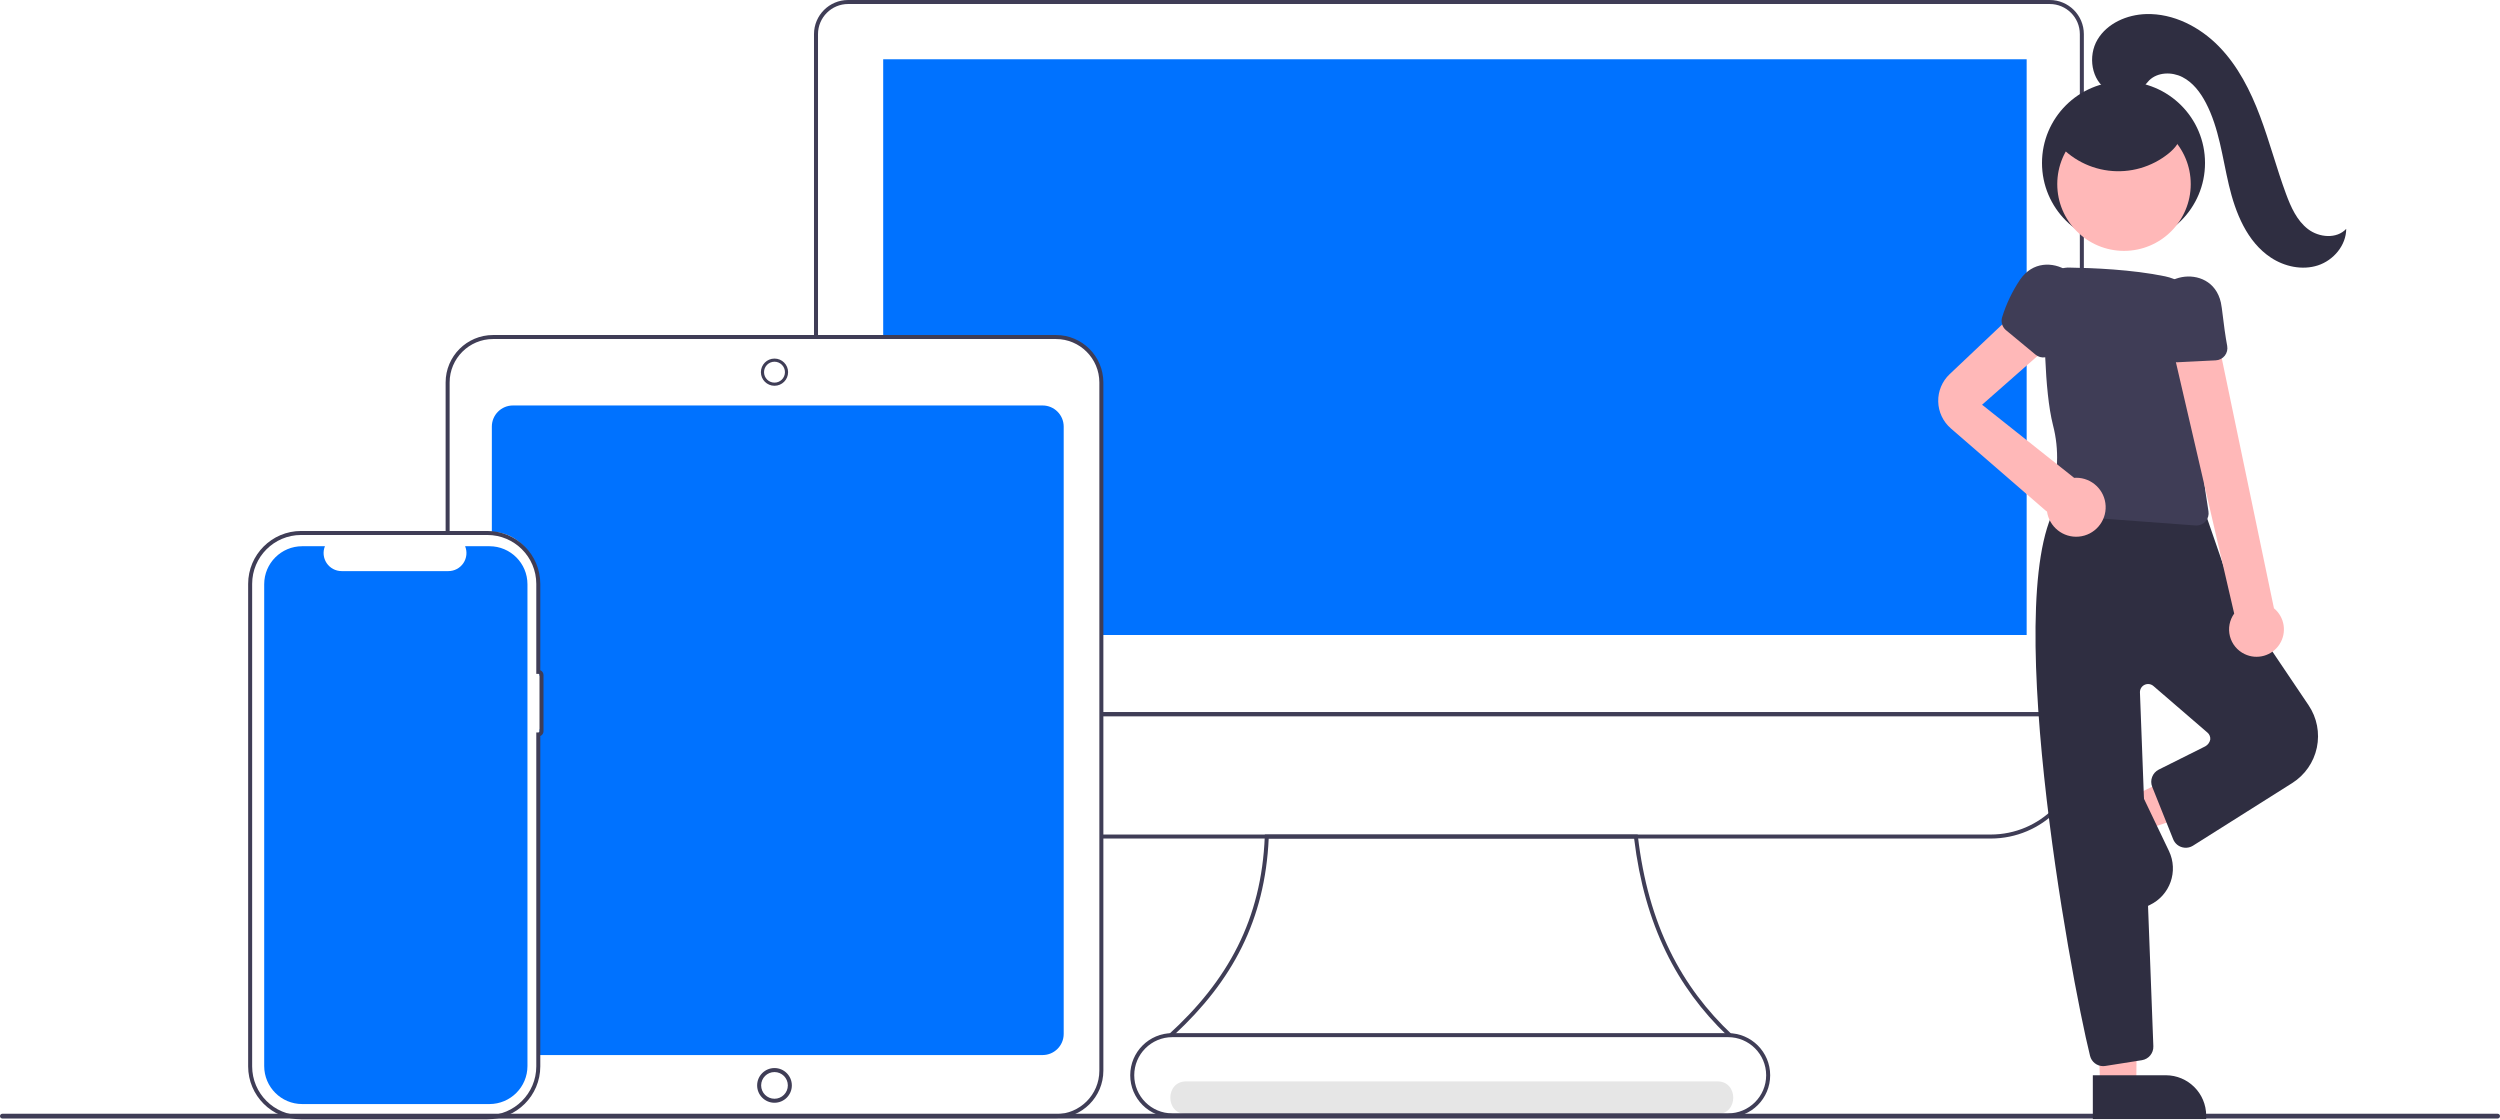
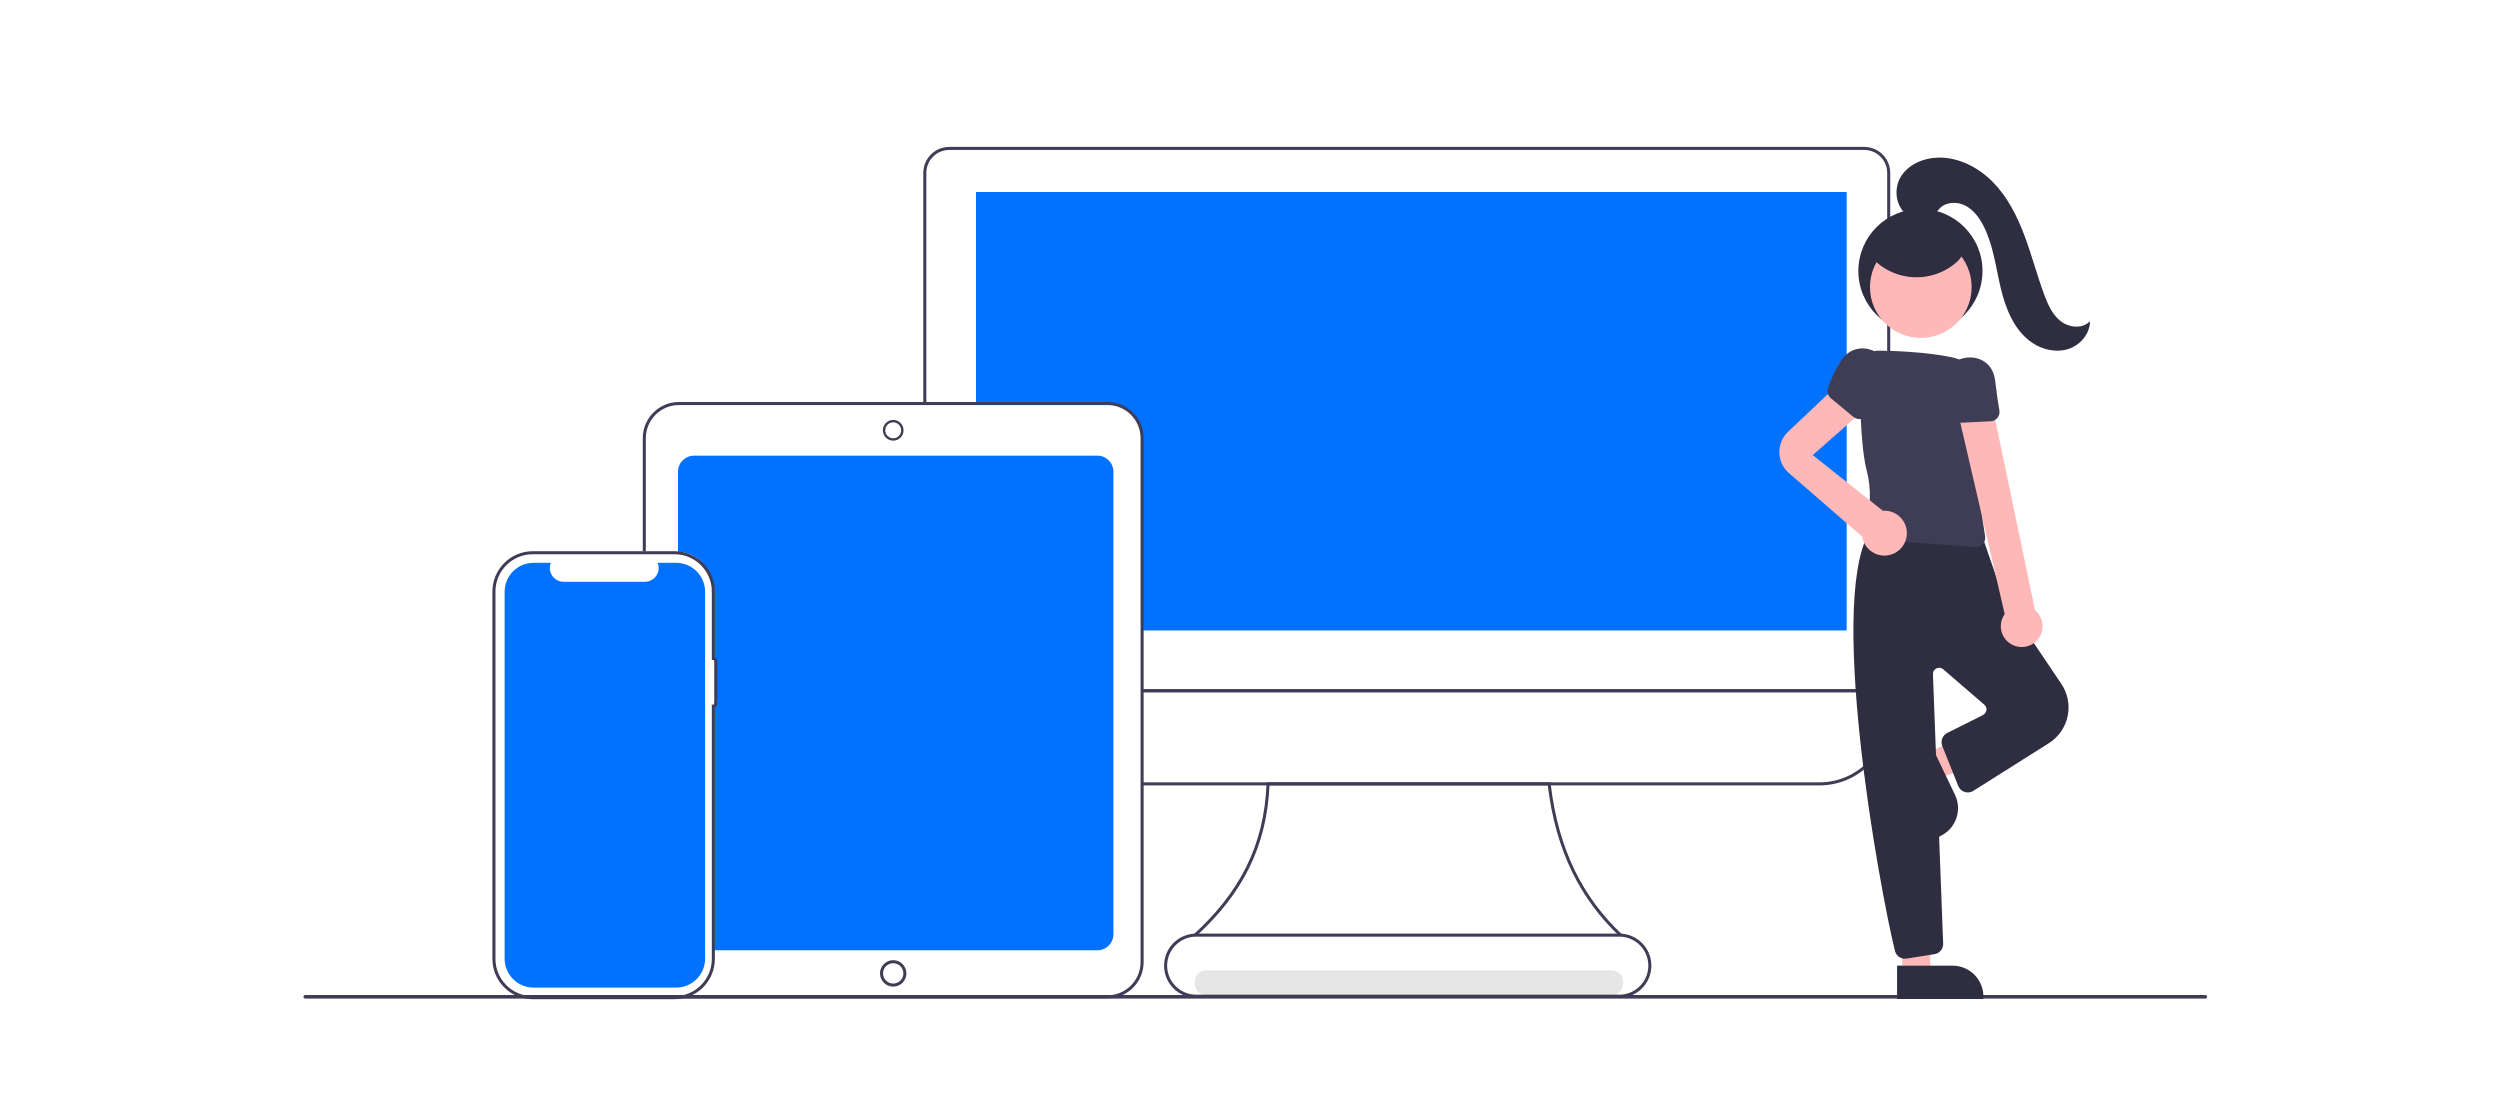
- <svg xmlns="http://www.w3.org/2000/svg" id="b849a2f0-74e0-42be-b224-12e88fa50e48" data-name="Layer 1" width="920.109" height="411.952" viewBox="0 0 920.109 411.952">
+ <svg xmlns="http://www.w3.org/2000/svg" id="b849a2f0-74e0-42be-b224-12e88fa50e48" data-name="Layer 1" width="920.109" height="411.952" viewBox="-130 -71 1175 541">
  <path d="M576.472,654.024H772.063c7.721,0,7.734-12,0-12H576.472c-7.721,0-7.734,12,0,12Z" transform="translate(-139.9456 -244.0239)" fill="#e6e6e6" />
  <path d="M523.665,393.255H328.732a7.777,7.777,0,0,0-7.767,7.767v38.725C330.688,439.976,337,448,338.529,457.741v35.107h.738a.444.444,0,0,1,.443.443v18.681a.444.444,0,0,1-.443.443h-.738V625.323c0,2.481-.025,7.007-.025,7.007H523.665a7.777,7.777,0,0,0,7.767-7.767V401.022A7.777,7.777,0,0,0,523.665,393.255Z" transform="translate(-139.9456 -244.0239)" fill="#0072ff" />
  <path d="M885.845,265.834V477.735H544.914V384.439a15.993,15.993,0,0,0-15.978-15.977H464.998V265.834Z" transform="translate(-139.9456 -244.0239)" fill="#0072ff" />
  <path d="M906.895,507.607H545.295v-1.477H905.418V256.576a11.088,11.088,0,0,0-11.075-11.075H452.084a11.088,11.088,0,0,0-11.075,11.075V367.505h-1.477V256.576a12.566,12.566,0,0,1,12.552-12.552h442.259A12.566,12.566,0,0,1,906.895,256.576Z" transform="translate(-139.9456 -244.0239)" fill="#3f3d56" />
  <path d="M872.632,552.645H545.295v-1.477H872.632A32.823,32.823,0,0,0,905.418,518.383V507.607H545.295v-1.477H906.895V518.383A34.301,34.301,0,0,1,872.632,552.645Z" transform="translate(-139.9456 -244.0239)" fill="#3f3d56" />
  <path d="M775.485,625.002c-18.248-17.522-30.252-40.384-34.111-72.356H606.885c-1.368,29.912-13.296,52.345-34.813,72.278l-2.273.079c22.199-20.118,34.427-42.716,35.641-73.125l.028-.709h137.219l.076.653c3.79,32.514,16.045,55.523,34.743,73.062Z" transform="translate(-139.9456 -244.0239)" fill="#3f3d56" />
  <path d="M528.58,655.548H321.407v-1.477H528.58a15.995,15.995,0,0,0,15.977-15.977V384.778A15.995,15.995,0,0,0,528.58,368.801H321.407a15.995,15.995,0,0,0-15.977,15.977v54.667H303.953V384.778a17.473,17.473,0,0,1,17.453-17.453H528.58a17.473,17.473,0,0,1,17.453,17.453V638.095A17.473,17.473,0,0,1,528.58,655.548Z" transform="translate(-139.9456 -244.0239)" fill="#3f3d56" />
  <path d="M424.993,386.007A5.007,5.007,0,1,1,430,381,5.012,5.012,0,0,1,424.993,386.007Zm0-8.856a3.849,3.849,0,1,0,3.849,3.849A3.854,3.854,0,0,0,424.993,377.151Z" transform="translate(-139.9456 -244.0239)" fill="#3f3d56" />
  <path d="M424.993,649.888a6.388,6.388,0,1,1,6.388-6.389A6.396,6.396,0,0,1,424.993,649.888Zm0-11.3a4.912,4.912,0,1,0,4.912,4.912A4.917,4.917,0,0,0,424.993,638.588Z" transform="translate(-139.9456 -244.0239)" fill="#3f3d56" />
  <path d="M319.326,655.976h-68.58A19.495,19.495,0,0,1,231.273,636.503V458.919a19.495,19.495,0,0,1,19.473-19.473h68.58a19.495,19.495,0,0,1,19.473,19.473v31.779a1.923,1.923,0,0,1,1.182,1.772l-0,20.678a1.923,1.923,0,0,1-1.182,1.772V636.503A19.495,19.495,0,0,1,319.326,655.976ZM250.746,440.922a18.017,18.017,0,0,0-17.997,17.996V636.503a18.017,18.017,0,0,0,17.997,17.997h68.58A18.017,18.017,0,0,0,337.323,636.503V513.592h.738a.444.444,0,0,0,.443-.443l0-20.678a.444.444,0,0,0-.443-.443h-.738V458.919a18.017,18.017,0,0,0-17.996-17.996Z" transform="translate(-139.9456 -244.0239)" fill="#3f3d56" />
  <path d="M320.082,445.058h-8.952a6.647,6.647,0,0,1-6.154,9.158H265.687a6.647,6.647,0,0,1-6.154-9.158h-8.361a13.991,13.991,0,0,0-13.991,13.991V636.373a13.991,13.991,0,0,0,13.991,13.991h68.91a13.991,13.991,0,0,0,13.991-13.991h0V459.049A13.991,13.991,0,0,0,320.082,445.058Z" transform="translate(-139.9456 -244.0239)" fill="#0072ff" />
  <path d="M1059.175,655.687H140.825a.879.879,0,1,1,0-1.758h918.351a.879.879,0,1,1,0,1.758Z" transform="translate(-139.9456 -244.0239)" fill="#3f3d56" />
  <path d="M775.941,655.273H571.424a15.505,15.505,0,1,1,0-31.01H775.941a15.505,15.505,0,0,1,0,31.01ZM571.424,625.74a14.028,14.028,0,0,0,0,28.056H775.941a14.028,14.028,0,0,0,0-28.056Z" transform="translate(-139.9456 -244.0239)" fill="#3f3d56" />
  <polygon points="784.495 293.196 790.223 305.172 839.14 288.778 830.686 271.103 784.495 293.196" fill="#ffb8b8" />
  <path d="M907.504,547.254h41.721a0,0,0,0,1,0,0v16.119a0,0,0,0,1,0,0H922.391a14.887,14.887,0,0,1-14.887-14.887v-1.233A0,0,0,0,1,907.504,547.254Z" transform="translate(688.0305 1388.396) rotate(-115.5616)" fill="#2f2e41" />
  <polygon points="772.964 400.141 786.231 399.693 786.789 348.049 771.237 348.967 772.964 400.141" fill="#ffb8b8" />
  <path d="M910.199,639.762h41.721a0,0,0,0,1,0,0v16.119a0,0,0,0,1,0,0H925.085a14.887,14.887,0,0,1-14.887-14.887v-1.233A0,0,0,0,1,910.199,639.762Z" transform="translate(1722.172 1051.619) rotate(180)" fill="#2f2e41" />
  <path d="M914.001,636.407a4.974,4.974,0,0,1-4.83-3.786c-7.268-29.201-34.311-176.333-10.397-205.23l.208-.252.316-.08c1.679-.425,33.325-10.223,51.894,5.071l.217.179,10.334,29.915,27.859,41.355a20.403,20.403,0,0,1-6.033,28.654l-36.582,23.085a5.009,5.009,0,0,1-5.753-.405,5.061,5.061,0,0,1-1.5-2.092l-7.688-19.22a5.03,5.03,0,0,1,2.406-6.329l17.139-8.57a3.674,3.674,0,0,0,1.83-2.504,2.959,2.959,0,0,0-1.029-2.543l-19.896-17.151a3,3,0,0,0-4.957,2.385l4.932,130.203a5.002,5.002,0,0,1-4.217,5.128L914.8,636.343A5.049,5.049,0,0,1,914.001,636.407Z" transform="translate(-139.9456 -244.0239)" fill="#2f2e41" />
  <path d="M948.322,437.437q-.169,0-.34-.013l-49.616-3.675a4.493,4.493,0,0,1-3.914-5.97A47.092,47.092,0,0,0,895.528,400.46c-3.232-12.742-3.308-36.433-3.066-49.421a8.753,8.753,0,0,1,8.281-8.522l0-.018,1,.012c8.083.113,22.916.69,35.053,3.215a18.389,18.389,0,0,1,14.659,17.7c.275,12.058.315,28.379-1.053,37.657-1.154,7.827.978,22.858,2.352,31.122a4.498,4.498,0,0,1-4.433,5.231Z" transform="translate(-139.9456 -244.0239)" fill="#3f3d56" />
  <path d="M966.035,484.734a10.025,10.025,0,0,1-3.811-14.892L939.308,371.024H956.633l20.224,96.871a10.079,10.079,0,0,1-10.823,16.84Z" transform="translate(-139.9456 -244.0239)" fill="#ffb8b8" />
  <path d="M857.504,381.729l27.435-25.952,10.336,14.47L869.436,392.985,903.323,419.896c.245-.017.489-.037.738-.037a10.853,10.853,0,1,1-10.746,12.296l-.107.107-35.269-30.567A13.471,13.471,0,0,1,857.504,381.729Z" transform="translate(-139.9456 -244.0239)" fill="#ffb8b8" />
  <path d="M941.134,377.356a4.47,4.47,0,0,1-4.052-2.554,52.813,52.813,0,0,1-4.468-14.57c-1.19-8.244,4.542-13.148,10.372-14.217,5.671-1.04,12.578,1.454,14.343,9.383a20.451,20.451,0,0,1,.342,2.032c.707,6.011,1.372,10.686,1.977,13.896a4.495,4.495,0,0,1-4.198,5.32l-14.086.704Q941.248,377.356,941.134,377.356Z" transform="translate(-139.9456 -244.0239)" fill="#3f3d56" />
  <circle cx="781.544" cy="59.981" r="30" fill="#2f2e41" />
  <circle cx="781.725" cy="67.769" r="24.561" fill="#ffb8b8" />
  <path d="M878.078,365.403a4.47,4.47,0,0,1-1.262-4.621,52.813,52.813,0,0,1,6.551-13.76c4.693-6.882,12.232-6.624,17.252-3.473,4.883,3.065,8.29,9.57,4.235,16.608a20.453,20.453,0,0,1-1.121,1.729c-3.54,4.909-6.208,8.805-7.931,11.58a4.495,4.495,0,0,1-6.69,1.086l-10.86-8.998Q878.162,365.48,878.078,365.403Z" transform="translate(-139.9456 -244.0239)" fill="#3f3d56" />
  <path d="M915.662,277.213c-6.037-3.602-7.344-12.572-3.747-18.612s10.865-9.191,17.891-9.398c10.037-.297,19.73,4.701,26.756,11.875s11.662,16.357,15.194,25.757,6.068,19.148,9.55,28.567c1.786,4.833,3.986,9.796,8.073,12.934s10.583,3.705,14.076-.083c-.013,6.061-4.66,11.571-10.423,13.447s-12.283.459-17.335-2.889c-8.765-5.808-12.997-16.411-15.416-26.644s-3.61-20.955-8.474-30.278c-2.015-3.863-4.776-7.532-8.661-9.503s-9.061-1.841-12.187,1.194c-1.448,1.406-2.385,3.323-4.028,4.495a8.047,8.047,0,0,1-7.036.733,23.801,23.801,0,0,1-6.362-3.59" transform="translate(-139.9456 -244.0239)" fill="#2f2e41" />
  <path d="M896.02,295.198a29.383,29.383,0,0,0,42.121,5.258c2.385-1.94,4.6-4.614,4.45-7.685-.153-3.145-2.724-5.616-5.349-7.355a34.484,34.484,0,0,0-23.404-5.378c-4.675.628-9.364,2.332-12.675,5.692s-4.96,8.586-3.253,12.983" transform="translate(-139.9456 -244.0239)" fill="#2f2e41" />
</svg>
